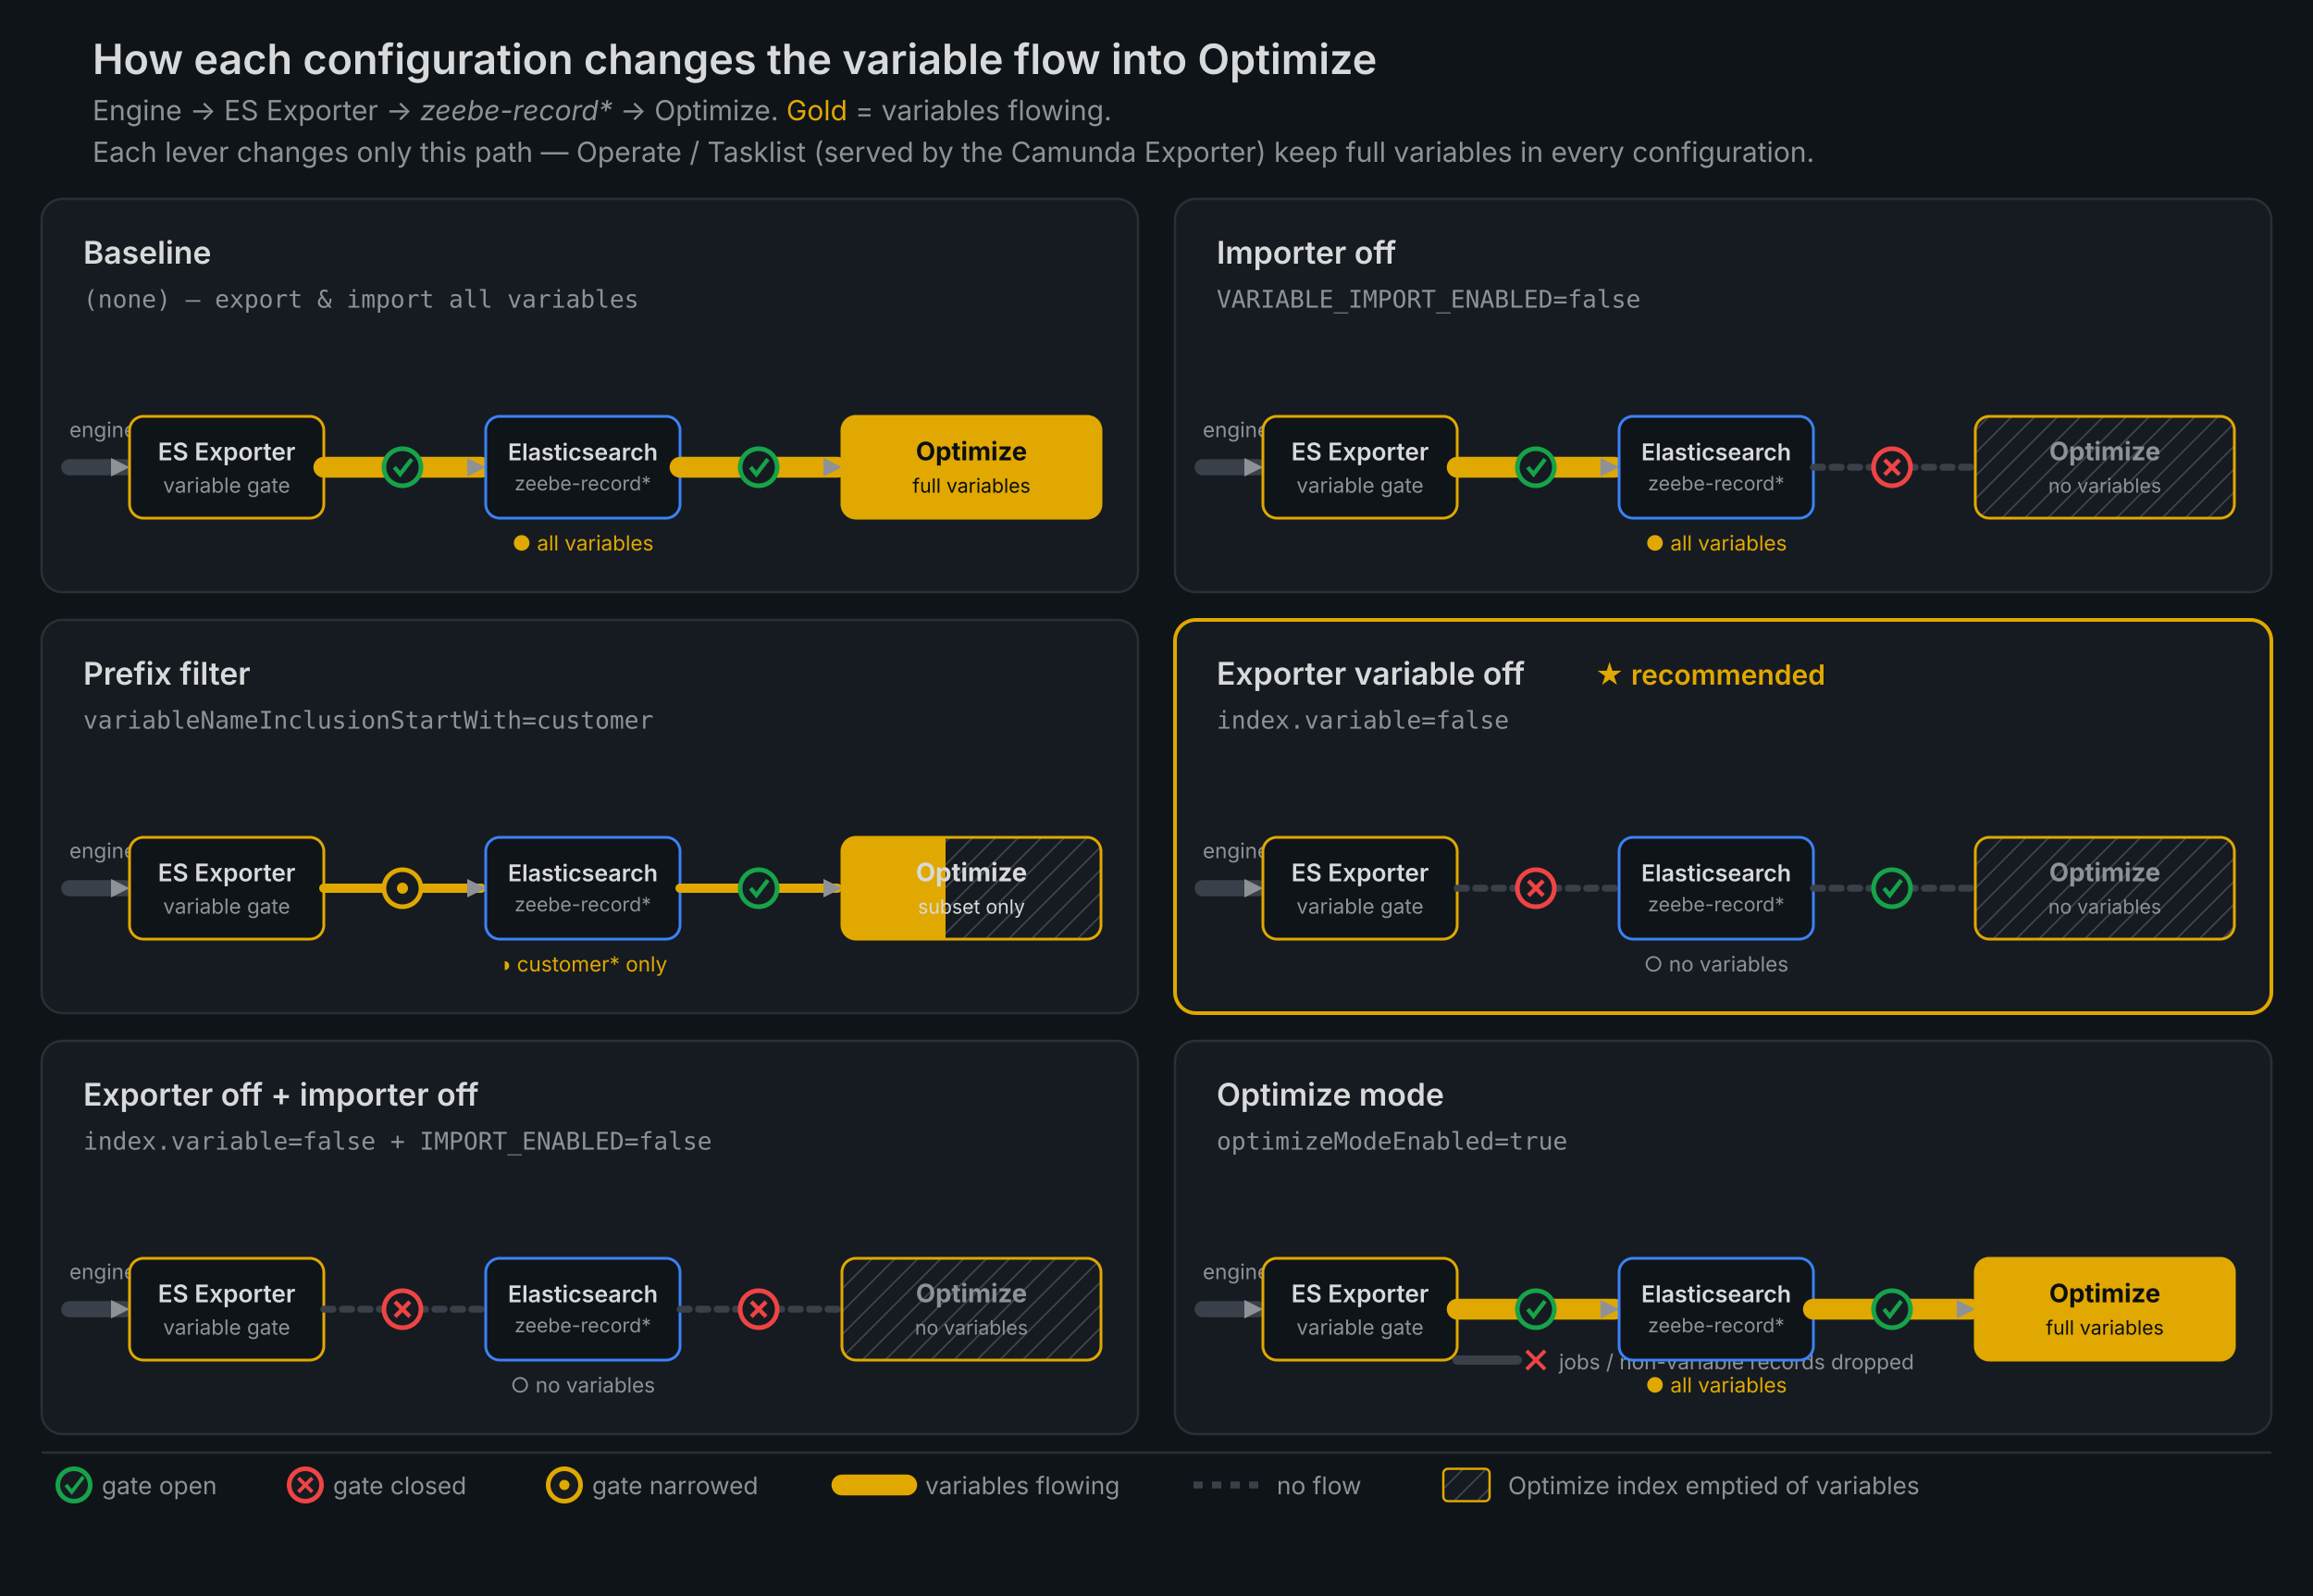
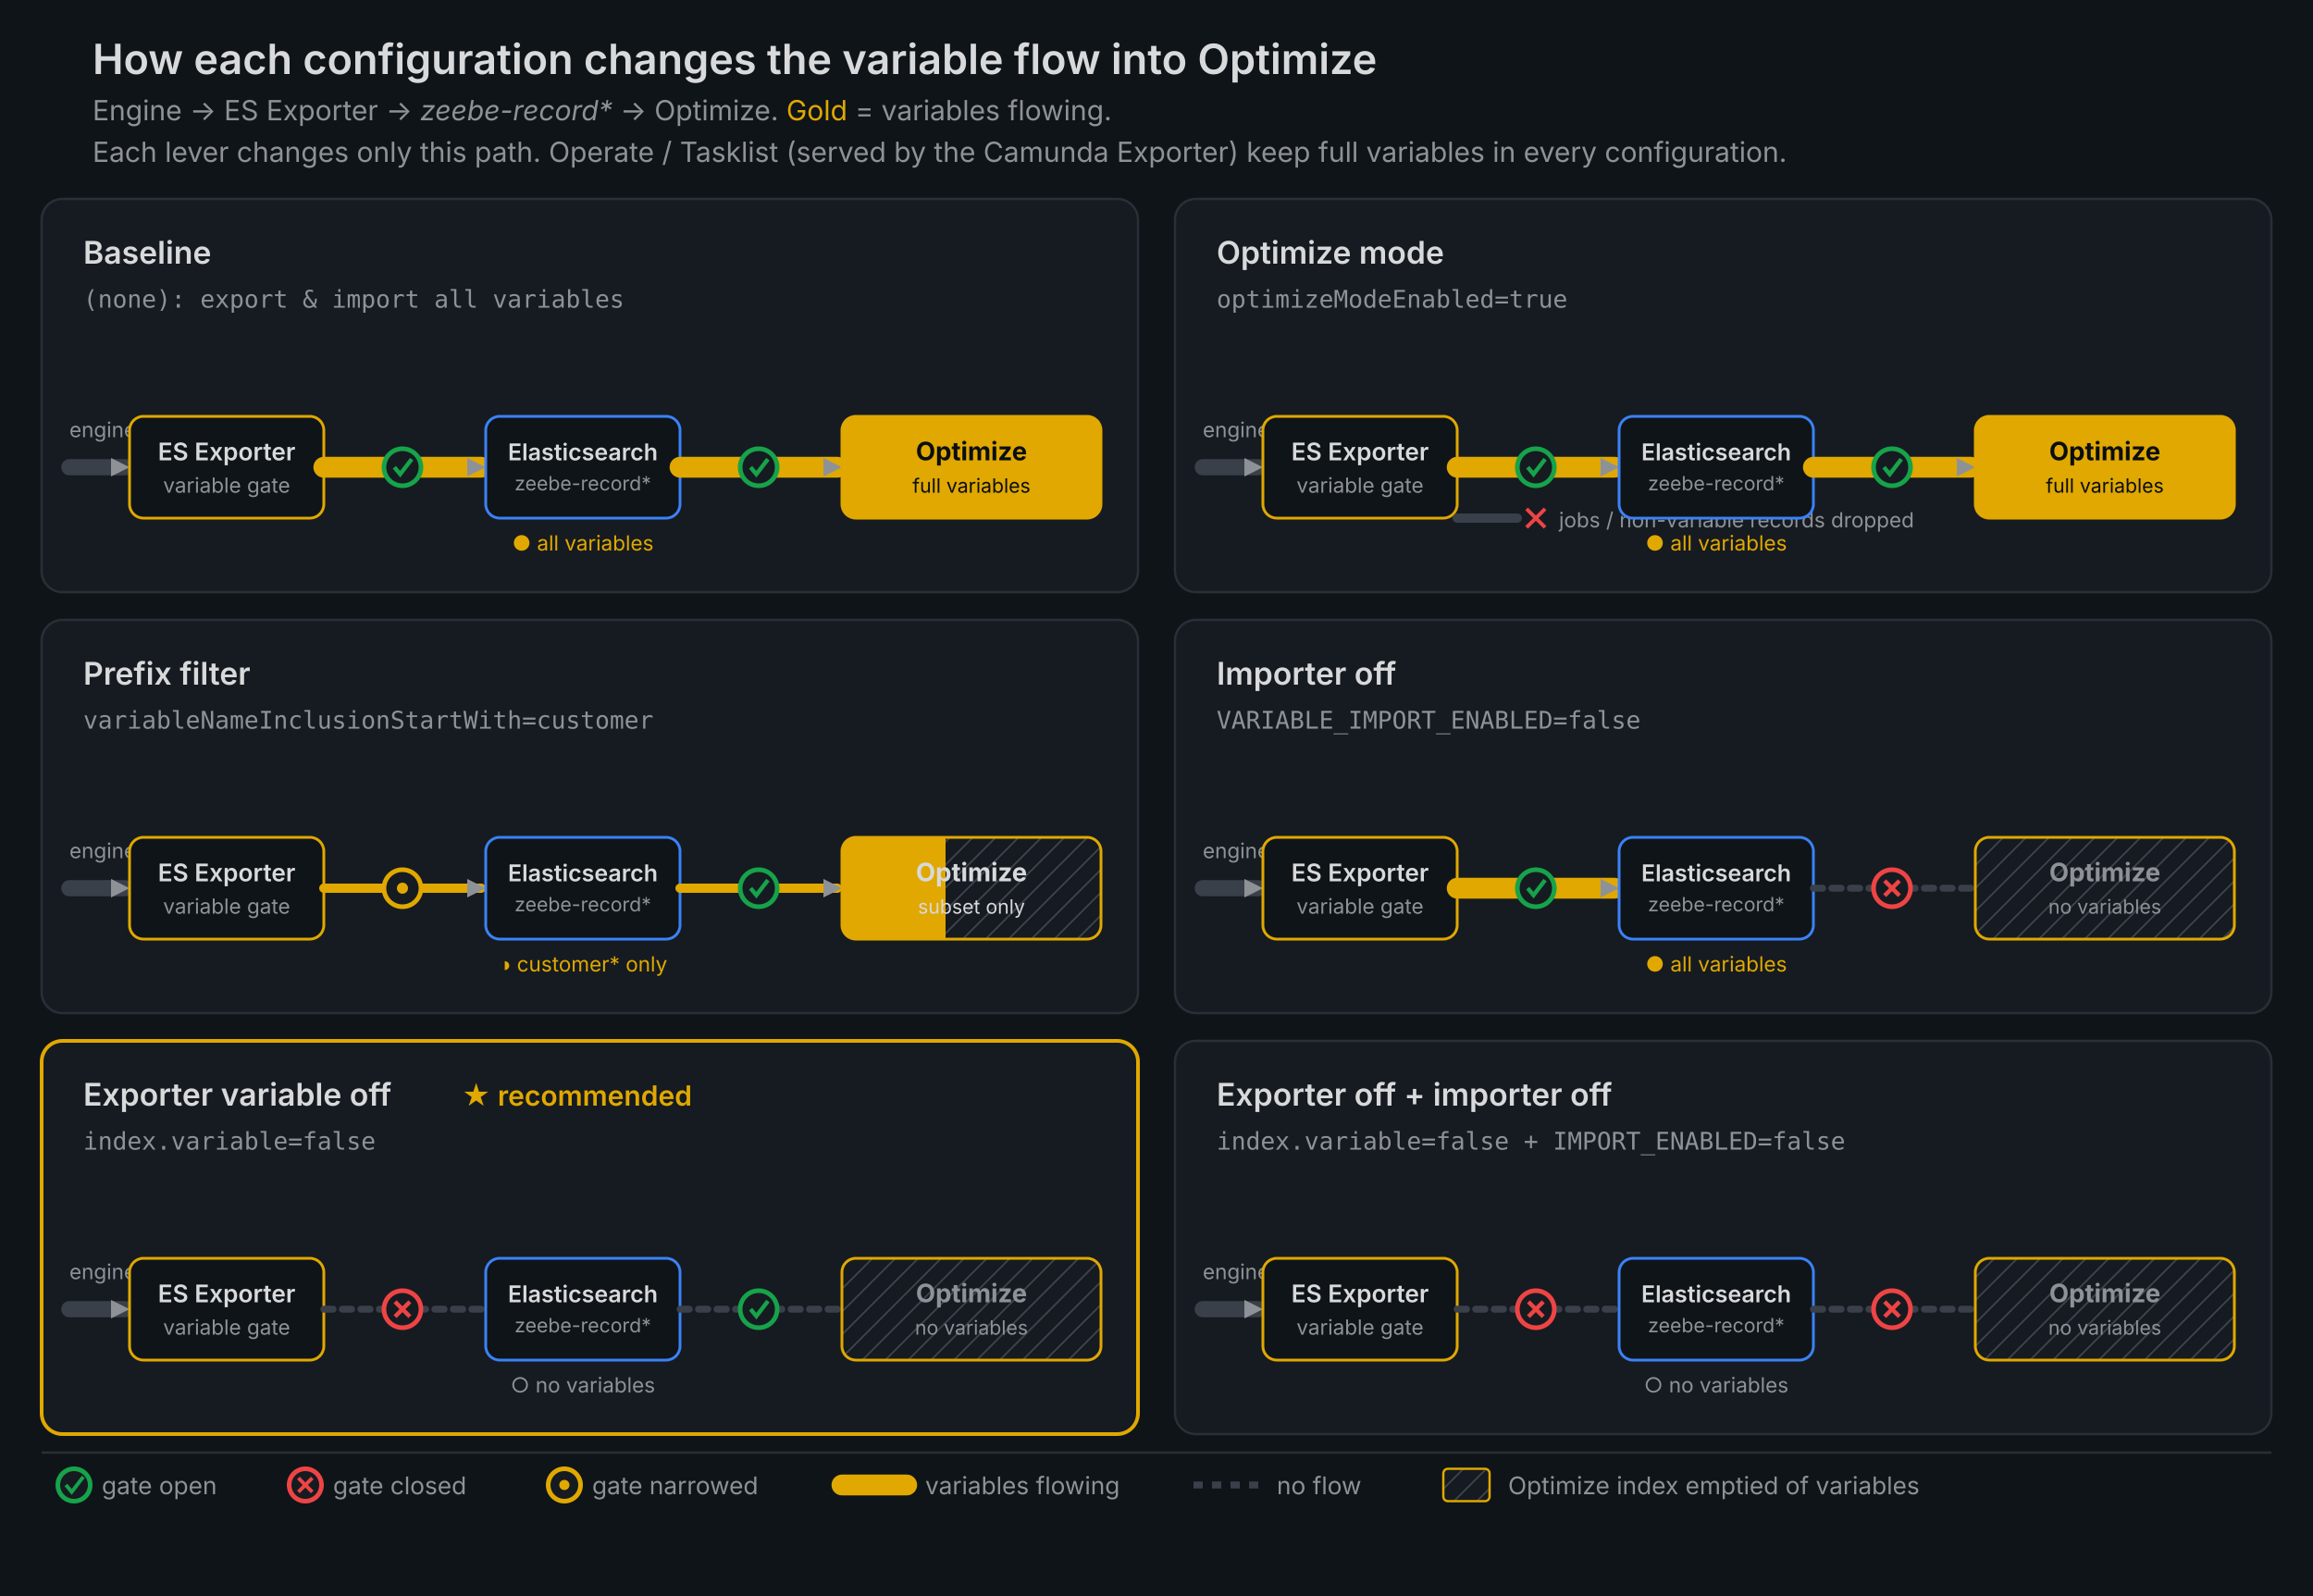
<svg xmlns="http://www.w3.org/2000/svg" width="1000" height="690" viewBox="0 0 1000 690" font-family="Inter,Helvetica,Arial,sans-serif">
  <defs>
    <marker id="ar" markerUnits="userSpaceOnUse" markerWidth="11" markerHeight="11" refX="6" refY="4" orient="auto">
      <path d="M0,0 L8,4 L0,8 Z" fill="#8e9297" />
    </marker>
    <pattern id="removed" width="7" height="7" patternUnits="userSpaceOnUse" patternTransform="rotate(45)">
      <rect width="7" height="7" fill="#161b21" />
      <line x1="0" y1="0" x2="0" y2="7" stroke="#3a4049" stroke-width="1.6" />
    </pattern>
  </defs>
  <rect width="1000" height="690" fill="#0f1419" />
  <text x="40" y="32" fill="#d8d9da" font-size="18" font-weight="600">How each configuration changes the variable flow into Optimize</text>
  <text x="40" y="52" fill="#8e9297" font-size="12">Engine → ES Exporter → <tspan font-style="italic">zeebe-record*</tspan> → Optimize.  <tspan fill="#E0A800">Gold</tspan> = variables flowing.</text>
-   <text x="40" y="70" fill="#8e9297" font-size="12">Each lever changes only this path — Operate / Tasklist (served by the Camunda Exporter) keep full variables in every configuration.</text>
+   <text x="40" y="70" fill="#8e9297" font-size="12">Each lever changes only this path. Operate / Tasklist (served by the Camunda Exporter) keep full variables in every configuration.</text>
  <rect x="18" y="86" width="474" height="170" rx="9" fill="#161b21" stroke="#2a2f37" stroke-width="1" />
  <text x="36" y="114" fill="#d8d9da" font-size="13.5" font-weight="600">Baseline</text>
-   <text x="36" y="133" fill="#8e9297" font-size="10.5" font-family="monospace">(none) — export &amp; import all variables</text>
+   <text x="36" y="133" fill="#8e9297" font-size="10.5" font-family="monospace">(none): export &amp; import all variables</text>
  <line x1="30" y1="202" x2="54" y2="202" stroke="#3a4049" stroke-width="7" stroke-linecap="round" marker-end="url(#ar)" />
  <text x="30" y="189" fill="#8e9297" font-size="9">engine</text>
  <rect x="56" y="180" width="84" height="44" rx="6" fill="#0f1419" stroke="#E0A800" stroke-width="1.2" />
  <text x="98.0" y="199" fill="#d8d9da" font-size="10.5" font-weight="600" text-anchor="middle">ES Exporter</text>
  <text x="98.0" y="213" fill="#8e9297" font-size="9" text-anchor="middle">variable gate</text>
  <line x1="140" y1="202" x2="208" y2="202" stroke="#E0A800" stroke-width="9" stroke-linecap="round" marker-end="url(#ar)" />
  <circle cx="174.0" cy="202" r="8" fill="#161b21" stroke="#16A34A" stroke-width="2" />
  <path d="M170.5,202 L173.0,205 L178.0,198.5" stroke="#16A34A" stroke-width="1.8" fill="none" />
  <rect x="210" y="180" width="84" height="44" rx="6" fill="#0f1419" stroke="#3B82F6" stroke-width="1.2" />
  <text x="252.0" y="199" fill="#d8d9da" font-size="10" font-weight="600" text-anchor="middle">Elasticsearch</text>
  <text x="252.0" y="212" fill="#8e9297" font-size="8.5" text-anchor="middle">zeebe-record*</text>
  <text x="252.0" y="238" fill="#E0A800" font-size="9" text-anchor="middle">● all variables</text>
  <line x1="294" y1="202" x2="362" y2="202" stroke="#E0A800" stroke-width="9" stroke-linecap="round" marker-end="url(#ar)" />
  <circle cx="328.0" cy="202" r="8" fill="#161b21" stroke="#16A34A" stroke-width="2" />
  <path d="M324.5,202 L327.0,205 L332.0,198.5" stroke="#16A34A" stroke-width="1.8" fill="none" />
  <rect x="364" y="180" width="112" height="44" rx="6" fill="#E0A800" stroke="#E0A800" stroke-width="1.2" />
  <text x="420.0" y="199" fill="#0b0e12" font-size="11" font-weight="700" text-anchor="middle">Optimize</text>
  <text x="420.0" y="213" fill="#0b0e12" font-size="8.5" text-anchor="middle">full variables</text>
  <rect x="508" y="86" width="474" height="170" rx="9" fill="#161b21" stroke="#2a2f37" stroke-width="1" />
-   <text x="526" y="114" fill="#d8d9da" font-size="13.5" font-weight="600">Importer off</text>
-   <text x="526" y="133" fill="#8e9297" font-size="10.5" font-family="monospace">VARIABLE_IMPORT_ENABLED=false</text>
+   <text x="526" y="114" fill="#d8d9da" font-size="13.5" font-weight="600">Optimize mode</text>
+   <text x="526" y="133" fill="#8e9297" font-size="10.5" font-family="monospace">optimizeModeEnabled=true</text>
  <line x1="520" y1="202" x2="544" y2="202" stroke="#3a4049" stroke-width="7" stroke-linecap="round" marker-end="url(#ar)" />
  <text x="520" y="189" fill="#8e9297" font-size="9">engine</text>
  <rect x="546" y="180" width="84" height="44" rx="6" fill="#0f1419" stroke="#E0A800" stroke-width="1.2" />
  <text x="588.0" y="199" fill="#d8d9da" font-size="10.5" font-weight="600" text-anchor="middle">ES Exporter</text>
  <text x="588.0" y="213" fill="#8e9297" font-size="9" text-anchor="middle">variable gate</text>
  <line x1="630" y1="202" x2="698" y2="202" stroke="#E0A800" stroke-width="9" stroke-linecap="round" marker-end="url(#ar)" />
  <circle cx="664.0" cy="202" r="8" fill="#161b21" stroke="#16A34A" stroke-width="2" />
  <path d="M660.5,202 L663.0,205 L668.0,198.5" stroke="#16A34A" stroke-width="1.8" fill="none" />
+   <line x1="630" y1="224" x2="656" y2="224" stroke="#3a4049" stroke-width="4" stroke-linecap="round" />
+   <path d="M660,220 L668,228 M668,220 L660,228" stroke="#ef4444" stroke-width="1.6" />
+   <text x="674" y="228" fill="#8e9297" font-size="9">jobs / non-variable records dropped</text>
  <rect x="700" y="180" width="84" height="44" rx="6" fill="#0f1419" stroke="#3B82F6" stroke-width="1.2" />
  <text x="742.0" y="199" fill="#d8d9da" font-size="10" font-weight="600" text-anchor="middle">Elasticsearch</text>
  <text x="742.0" y="212" fill="#8e9297" font-size="8.5" text-anchor="middle">zeebe-record*</text>
  <text x="742.0" y="238" fill="#E0A800" font-size="9" text-anchor="middle">● all variables</text>
-   <line x1="784" y1="202" x2="852" y2="202" stroke="#3a4049" stroke-width="3" stroke-dasharray="4,4" stroke-linecap="round" />
-   <circle cx="818.0" cy="202" r="8" fill="#161b21" stroke="#ef4444" stroke-width="2" />
-   <path d="M814.8,198.8 L821.2,205.2 M821.2,198.8 L814.8,205.2" stroke="#ef4444" stroke-width="1.8" />
-   <rect x="854" y="180" width="112" height="44" rx="6" fill="url(#removed)" stroke="#E0A800" stroke-width="1.2" />
-   <text x="910.0" y="199" fill="#8e9297" font-size="11" font-weight="700" text-anchor="middle">Optimize</text>
-   <text x="910.0" y="213" fill="#8e9297" font-size="8.5" text-anchor="middle">no variables</text>
+   <line x1="784" y1="202" x2="852" y2="202" stroke="#E0A800" stroke-width="9" stroke-linecap="round" marker-end="url(#ar)" />
+   <circle cx="818.0" cy="202" r="8" fill="#161b21" stroke="#16A34A" stroke-width="2" />
+   <path d="M814.5,202 L817.0,205 L822.0,198.5" stroke="#16A34A" stroke-width="1.8" fill="none" />
+   <rect x="854" y="180" width="112" height="44" rx="6" fill="#E0A800" stroke="#E0A800" stroke-width="1.2" />
+   <text x="910.0" y="199" fill="#0b0e12" font-size="11" font-weight="700" text-anchor="middle">Optimize</text>
+   <text x="910.0" y="213" fill="#0b0e12" font-size="8.5" text-anchor="middle">full variables</text>
  <rect x="18" y="268" width="474" height="170" rx="9" fill="#161b21" stroke="#2a2f37" stroke-width="1" />
  <text x="36" y="296" fill="#d8d9da" font-size="13.5" font-weight="600">Prefix filter</text>
  <text x="36" y="315" fill="#8e9297" font-size="10.5" font-family="monospace">variableNameInclusionStartWith=customer</text>
  <line x1="30" y1="384" x2="54" y2="384" stroke="#3a4049" stroke-width="7" stroke-linecap="round" marker-end="url(#ar)" />
  <text x="30" y="371" fill="#8e9297" font-size="9">engine</text>
  <rect x="56" y="362" width="84" height="44" rx="6" fill="#0f1419" stroke="#E0A800" stroke-width="1.2" />
  <text x="98.0" y="381" fill="#d8d9da" font-size="10.5" font-weight="600" text-anchor="middle">ES Exporter</text>
  <text x="98.0" y="395" fill="#8e9297" font-size="9" text-anchor="middle">variable gate</text>
  <line x1="140" y1="384" x2="208" y2="384" stroke="#E0A800" stroke-width="4" stroke-linecap="round" marker-end="url(#ar)" />
  <circle cx="174.0" cy="384" r="8" fill="#161b21" stroke="#E0A800" stroke-width="2" />
  <circle cx="174.0" cy="384" r="2.4" fill="#E0A800" />
  <rect x="210" y="362" width="84" height="44" rx="6" fill="#0f1419" stroke="#3B82F6" stroke-width="1.2" />
  <text x="252.0" y="381" fill="#d8d9da" font-size="10" font-weight="600" text-anchor="middle">Elasticsearch</text>
  <text x="252.0" y="394" fill="#8e9297" font-size="8.5" text-anchor="middle">zeebe-record*</text>
  <text x="252.0" y="420" fill="#E0A800" font-size="9" text-anchor="middle">◑ customer* only</text>
  <line x1="294" y1="384" x2="362" y2="384" stroke="#E0A800" stroke-width="4" stroke-linecap="round" marker-end="url(#ar)" />
  <circle cx="328.0" cy="384" r="8" fill="#161b21" stroke="#16A34A" stroke-width="2" />
  <path d="M324.5,384 L327.0,387 L332.0,380.5" stroke="#16A34A" stroke-width="1.8" fill="none" />
  <rect x="364" y="362" width="112" height="44" rx="6" fill="url(#removed)" stroke="#E0A800" stroke-width="1.2" />
  <rect x="364" y="362" width="44.8" height="44" rx="6" fill="#E0A800" />
  <rect x="402.8" y="362" width="6" height="44" fill="#E0A800" />
  <text x="420.0" y="381" fill="#d8d9da" font-size="11" font-weight="700" text-anchor="middle">Optimize</text>
  <text x="420.0" y="395" fill="#d8d9da" font-size="8.5" text-anchor="middle">subset only</text>
-   <rect x="508" y="268" width="474" height="170" rx="9" fill="#161b21" stroke="#E0A800" stroke-width="1.6" />
-   <text x="526" y="296" fill="#d8d9da" font-size="13.5" font-weight="600">Exporter variable off</text>
-   <text x="689.6" y="296" fill="#E0A800" font-size="12" font-weight="600">★ recommended</text>
-   <text x="526" y="315" fill="#8e9297" font-size="10.5" font-family="monospace">index.variable=false</text>
+   <rect x="508" y="268" width="474" height="170" rx="9" fill="#161b21" stroke="#2a2f37" stroke-width="1" />
+   <text x="526" y="296" fill="#d8d9da" font-size="13.5" font-weight="600">Importer off</text>
+   <text x="526" y="315" fill="#8e9297" font-size="10.5" font-family="monospace">VARIABLE_IMPORT_ENABLED=false</text>
  <line x1="520" y1="384" x2="544" y2="384" stroke="#3a4049" stroke-width="7" stroke-linecap="round" marker-end="url(#ar)" />
  <text x="520" y="371" fill="#8e9297" font-size="9">engine</text>
  <rect x="546" y="362" width="84" height="44" rx="6" fill="#0f1419" stroke="#E0A800" stroke-width="1.2" />
  <text x="588.0" y="381" fill="#d8d9da" font-size="10.5" font-weight="600" text-anchor="middle">ES Exporter</text>
  <text x="588.0" y="395" fill="#8e9297" font-size="9" text-anchor="middle">variable gate</text>
-   <line x1="630" y1="384" x2="698" y2="384" stroke="#3a4049" stroke-width="3" stroke-dasharray="4,4" stroke-linecap="round" />
-   <circle cx="664.0" cy="384" r="8" fill="#161b21" stroke="#ef4444" stroke-width="2" />
-   <path d="M660.8,380.8 L667.2,387.2 M667.2,380.8 L660.8,387.2" stroke="#ef4444" stroke-width="1.8" />
+   <line x1="630" y1="384" x2="698" y2="384" stroke="#E0A800" stroke-width="9" stroke-linecap="round" marker-end="url(#ar)" />
+   <circle cx="664.0" cy="384" r="8" fill="#161b21" stroke="#16A34A" stroke-width="2" />
+   <path d="M660.5,384 L663.0,387 L668.0,380.5" stroke="#16A34A" stroke-width="1.8" fill="none" />
  <rect x="700" y="362" width="84" height="44" rx="6" fill="#0f1419" stroke="#3B82F6" stroke-width="1.2" />
  <text x="742.0" y="381" fill="#d8d9da" font-size="10" font-weight="600" text-anchor="middle">Elasticsearch</text>
  <text x="742.0" y="394" fill="#8e9297" font-size="8.5" text-anchor="middle">zeebe-record*</text>
-   <text x="742.0" y="420" fill="#8e9297" font-size="9" text-anchor="middle">○ no variables</text>
+   <text x="742.0" y="420" fill="#E0A800" font-size="9" text-anchor="middle">● all variables</text>
  <line x1="784" y1="384" x2="852" y2="384" stroke="#3a4049" stroke-width="3" stroke-dasharray="4,4" stroke-linecap="round" />
-   <circle cx="818.0" cy="384" r="8" fill="#161b21" stroke="#16A34A" stroke-width="2" />
-   <path d="M814.5,384 L817.0,387 L822.0,380.5" stroke="#16A34A" stroke-width="1.8" fill="none" />
+   <circle cx="818.0" cy="384" r="8" fill="#161b21" stroke="#ef4444" stroke-width="2" />
+   <path d="M814.8,380.8 L821.2,387.2 M821.2,380.8 L814.8,387.2" stroke="#ef4444" stroke-width="1.8" />
  <rect x="854" y="362" width="112" height="44" rx="6" fill="url(#removed)" stroke="#E0A800" stroke-width="1.2" />
  <text x="910.0" y="381" fill="#8e9297" font-size="11" font-weight="700" text-anchor="middle">Optimize</text>
  <text x="910.0" y="395" fill="#8e9297" font-size="8.5" text-anchor="middle">no variables</text>
-   <rect x="18" y="450" width="474" height="170" rx="9" fill="#161b21" stroke="#2a2f37" stroke-width="1" />
-   <text x="36" y="478" fill="#d8d9da" font-size="13.5" font-weight="600">Exporter off + importer off</text>
-   <text x="36" y="497" fill="#8e9297" font-size="10.5" font-family="monospace">index.variable=false + IMPORT_ENABLED=false</text>
+   <rect x="18" y="450" width="474" height="170" rx="9" fill="#161b21" stroke="#E0A800" stroke-width="1.6" />
+   <text x="36" y="478" fill="#d8d9da" font-size="13.5" font-weight="600">Exporter variable off</text>
+   <text x="199.6" y="478" fill="#E0A800" font-size="12" font-weight="600">★ recommended</text>
+   <text x="36" y="497" fill="#8e9297" font-size="10.5" font-family="monospace">index.variable=false</text>
  <line x1="30" y1="566" x2="54" y2="566" stroke="#3a4049" stroke-width="7" stroke-linecap="round" marker-end="url(#ar)" />
  <text x="30" y="553" fill="#8e9297" font-size="9">engine</text>
  <rect x="56" y="544" width="84" height="44" rx="6" fill="#0f1419" stroke="#E0A800" stroke-width="1.2" />
  <text x="98.0" y="563" fill="#d8d9da" font-size="10.5" font-weight="600" text-anchor="middle">ES Exporter</text>
  <text x="98.0" y="577" fill="#8e9297" font-size="9" text-anchor="middle">variable gate</text>
  <line x1="140" y1="566" x2="208" y2="566" stroke="#3a4049" stroke-width="3" stroke-dasharray="4,4" stroke-linecap="round" />
  <circle cx="174.0" cy="566" r="8" fill="#161b21" stroke="#ef4444" stroke-width="2" />
  <path d="M170.8,562.8 L177.2,569.2 M177.2,562.8 L170.8,569.2" stroke="#ef4444" stroke-width="1.8" />
  <rect x="210" y="544" width="84" height="44" rx="6" fill="#0f1419" stroke="#3B82F6" stroke-width="1.2" />
  <text x="252.0" y="563" fill="#d8d9da" font-size="10" font-weight="600" text-anchor="middle">Elasticsearch</text>
  <text x="252.0" y="576" fill="#8e9297" font-size="8.5" text-anchor="middle">zeebe-record*</text>
  <text x="252.0" y="602" fill="#8e9297" font-size="9" text-anchor="middle">○ no variables</text>
  <line x1="294" y1="566" x2="362" y2="566" stroke="#3a4049" stroke-width="3" stroke-dasharray="4,4" stroke-linecap="round" />
-   <circle cx="328.0" cy="566" r="8" fill="#161b21" stroke="#ef4444" stroke-width="2" />
-   <path d="M324.8,562.8 L331.2,569.2 M331.2,562.8 L324.8,569.2" stroke="#ef4444" stroke-width="1.8" />
+   <circle cx="328.0" cy="566" r="8" fill="#161b21" stroke="#16A34A" stroke-width="2" />
+   <path d="M324.5,566 L327.0,569 L332.0,562.5" stroke="#16A34A" stroke-width="1.8" fill="none" />
  <rect x="364" y="544" width="112" height="44" rx="6" fill="url(#removed)" stroke="#E0A800" stroke-width="1.2" />
  <text x="420.0" y="563" fill="#8e9297" font-size="11" font-weight="700" text-anchor="middle">Optimize</text>
  <text x="420.0" y="577" fill="#8e9297" font-size="8.5" text-anchor="middle">no variables</text>
  <rect x="508" y="450" width="474" height="170" rx="9" fill="#161b21" stroke="#2a2f37" stroke-width="1" />
-   <text x="526" y="478" fill="#d8d9da" font-size="13.5" font-weight="600">Optimize mode</text>
-   <text x="526" y="497" fill="#8e9297" font-size="10.5" font-family="monospace">optimizeModeEnabled=true</text>
+   <text x="526" y="478" fill="#d8d9da" font-size="13.5" font-weight="600">Exporter off + importer off</text>
+   <text x="526" y="497" fill="#8e9297" font-size="10.5" font-family="monospace">index.variable=false + IMPORT_ENABLED=false</text>
  <line x1="520" y1="566" x2="544" y2="566" stroke="#3a4049" stroke-width="7" stroke-linecap="round" marker-end="url(#ar)" />
  <text x="520" y="553" fill="#8e9297" font-size="9">engine</text>
  <rect x="546" y="544" width="84" height="44" rx="6" fill="#0f1419" stroke="#E0A800" stroke-width="1.2" />
  <text x="588.0" y="563" fill="#d8d9da" font-size="10.5" font-weight="600" text-anchor="middle">ES Exporter</text>
  <text x="588.0" y="577" fill="#8e9297" font-size="9" text-anchor="middle">variable gate</text>
-   <line x1="630" y1="566" x2="698" y2="566" stroke="#E0A800" stroke-width="9" stroke-linecap="round" marker-end="url(#ar)" />
-   <circle cx="664.0" cy="566" r="8" fill="#161b21" stroke="#16A34A" stroke-width="2" />
-   <path d="M660.5,566 L663.0,569 L668.0,562.5" stroke="#16A34A" stroke-width="1.8" fill="none" />
-   <line x1="630" y1="588" x2="656" y2="588" stroke="#3a4049" stroke-width="4" stroke-linecap="round" />
-   <path d="M660,584 L668,592 M668,584 L660,592" stroke="#ef4444" stroke-width="1.6" />
-   <text x="674" y="592" fill="#8e9297" font-size="9">jobs / non-variable records dropped</text>
+   <line x1="630" y1="566" x2="698" y2="566" stroke="#3a4049" stroke-width="3" stroke-dasharray="4,4" stroke-linecap="round" />
+   <circle cx="664.0" cy="566" r="8" fill="#161b21" stroke="#ef4444" stroke-width="2" />
+   <path d="M660.8,562.8 L667.2,569.2 M667.2,562.8 L660.8,569.2" stroke="#ef4444" stroke-width="1.8" />
  <rect x="700" y="544" width="84" height="44" rx="6" fill="#0f1419" stroke="#3B82F6" stroke-width="1.2" />
  <text x="742.0" y="563" fill="#d8d9da" font-size="10" font-weight="600" text-anchor="middle">Elasticsearch</text>
  <text x="742.0" y="576" fill="#8e9297" font-size="8.5" text-anchor="middle">zeebe-record*</text>
-   <text x="742.0" y="602" fill="#E0A800" font-size="9" text-anchor="middle">● all variables</text>
-   <line x1="784" y1="566" x2="852" y2="566" stroke="#E0A800" stroke-width="9" stroke-linecap="round" marker-end="url(#ar)" />
-   <circle cx="818.0" cy="566" r="8" fill="#161b21" stroke="#16A34A" stroke-width="2" />
-   <path d="M814.5,566 L817.0,569 L822.0,562.5" stroke="#16A34A" stroke-width="1.8" fill="none" />
-   <rect x="854" y="544" width="112" height="44" rx="6" fill="#E0A800" stroke="#E0A800" stroke-width="1.2" />
-   <text x="910.0" y="563" fill="#0b0e12" font-size="11" font-weight="700" text-anchor="middle">Optimize</text>
-   <text x="910.0" y="577" fill="#0b0e12" font-size="8.5" text-anchor="middle">full variables</text>
+   <text x="742.0" y="602" fill="#8e9297" font-size="9" text-anchor="middle">○ no variables</text>
+   <line x1="784" y1="566" x2="852" y2="566" stroke="#3a4049" stroke-width="3" stroke-dasharray="4,4" stroke-linecap="round" />
+   <circle cx="818.0" cy="566" r="8" fill="#161b21" stroke="#ef4444" stroke-width="2" />
+   <path d="M814.8,562.8 L821.2,569.2 M821.2,562.8 L814.8,569.2" stroke="#ef4444" stroke-width="1.8" />
+   <rect x="854" y="544" width="112" height="44" rx="6" fill="url(#removed)" stroke="#E0A800" stroke-width="1.2" />
+   <text x="910.0" y="563" fill="#8e9297" font-size="11" font-weight="700" text-anchor="middle">Optimize</text>
+   <text x="910.0" y="577" fill="#8e9297" font-size="8.5" text-anchor="middle">no variables</text>
  <line x1="18" y1="628" x2="982" y2="628" stroke="#2a2f37" stroke-width="1" />
  <circle cx="32" cy="642" r="7" fill="#161b21" stroke="#16A34A" stroke-width="2" />
  <path d="M28.5,642 L31,645 L36,638.5" stroke="#16A34A" stroke-width="1.6" fill="none" />
  <text x="44" y="646" fill="#8e9297" font-size="10.5">gate open</text>
  <circle cx="132" cy="642" r="7" fill="#161b21" stroke="#ef4444" stroke-width="2" />
  <path d="M129,639 L135,645 M135,639 L129,645" stroke="#ef4444" stroke-width="1.6" />
  <text x="144" y="646" fill="#8e9297" font-size="10.5">gate closed</text>
  <circle cx="244" cy="642" r="7" fill="#161b21" stroke="#E0A800" stroke-width="2" />
  <circle cx="244" cy="642" r="2.2" fill="#E0A800" />
  <text x="256" y="646" fill="#8e9297" font-size="10.5">gate narrowed</text>
  <line x1="364" y1="642" x2="392" y2="642" stroke="#E0A800" stroke-width="9" stroke-linecap="round" />
  <text x="400" y="646" fill="#8e9297" font-size="10.5">variables flowing</text>
  <line x1="516" y1="642" x2="544" y2="642" stroke="#3a4049" stroke-width="3" stroke-dasharray="4,4" />
  <text x="552" y="646" fill="#8e9297" font-size="10.5">no flow</text>
  <rect x="624" y="635" width="20" height="14" rx="2" fill="url(#removed)" stroke="#E0A800" stroke-width="1" />
  <text x="652" y="646" fill="#8e9297" font-size="10.5">Optimize index emptied of variables</text>
</svg>
